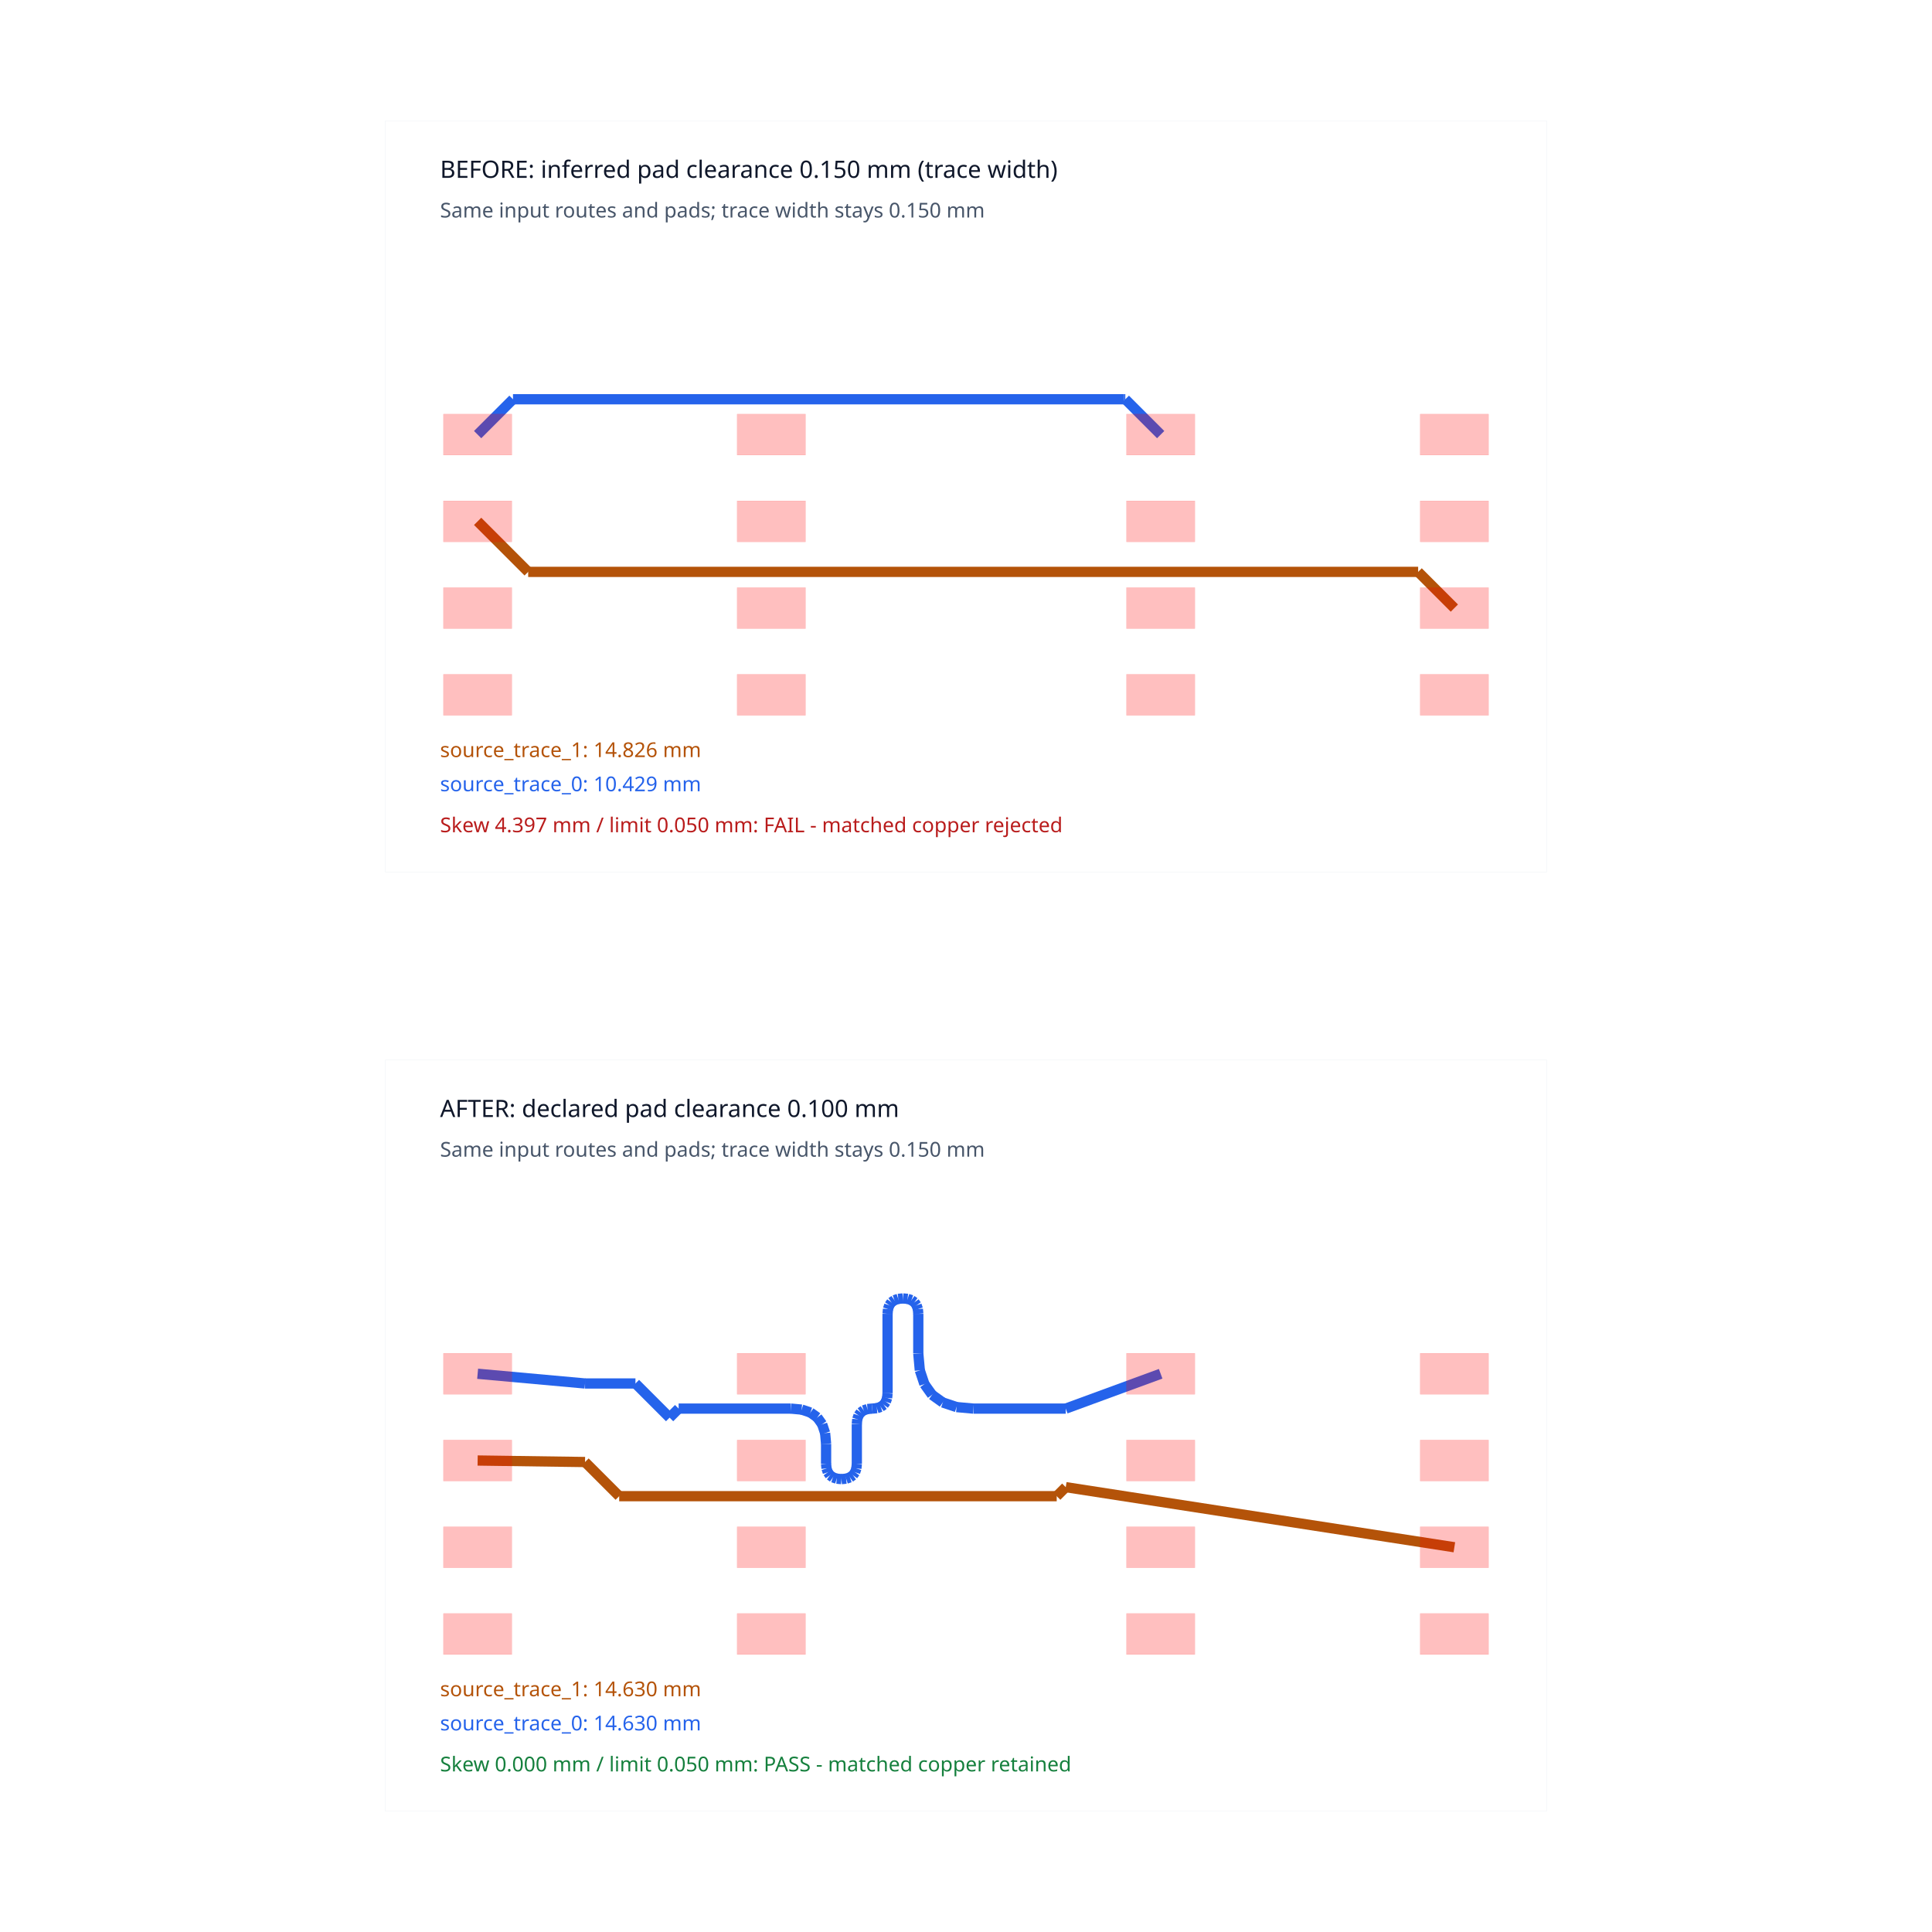
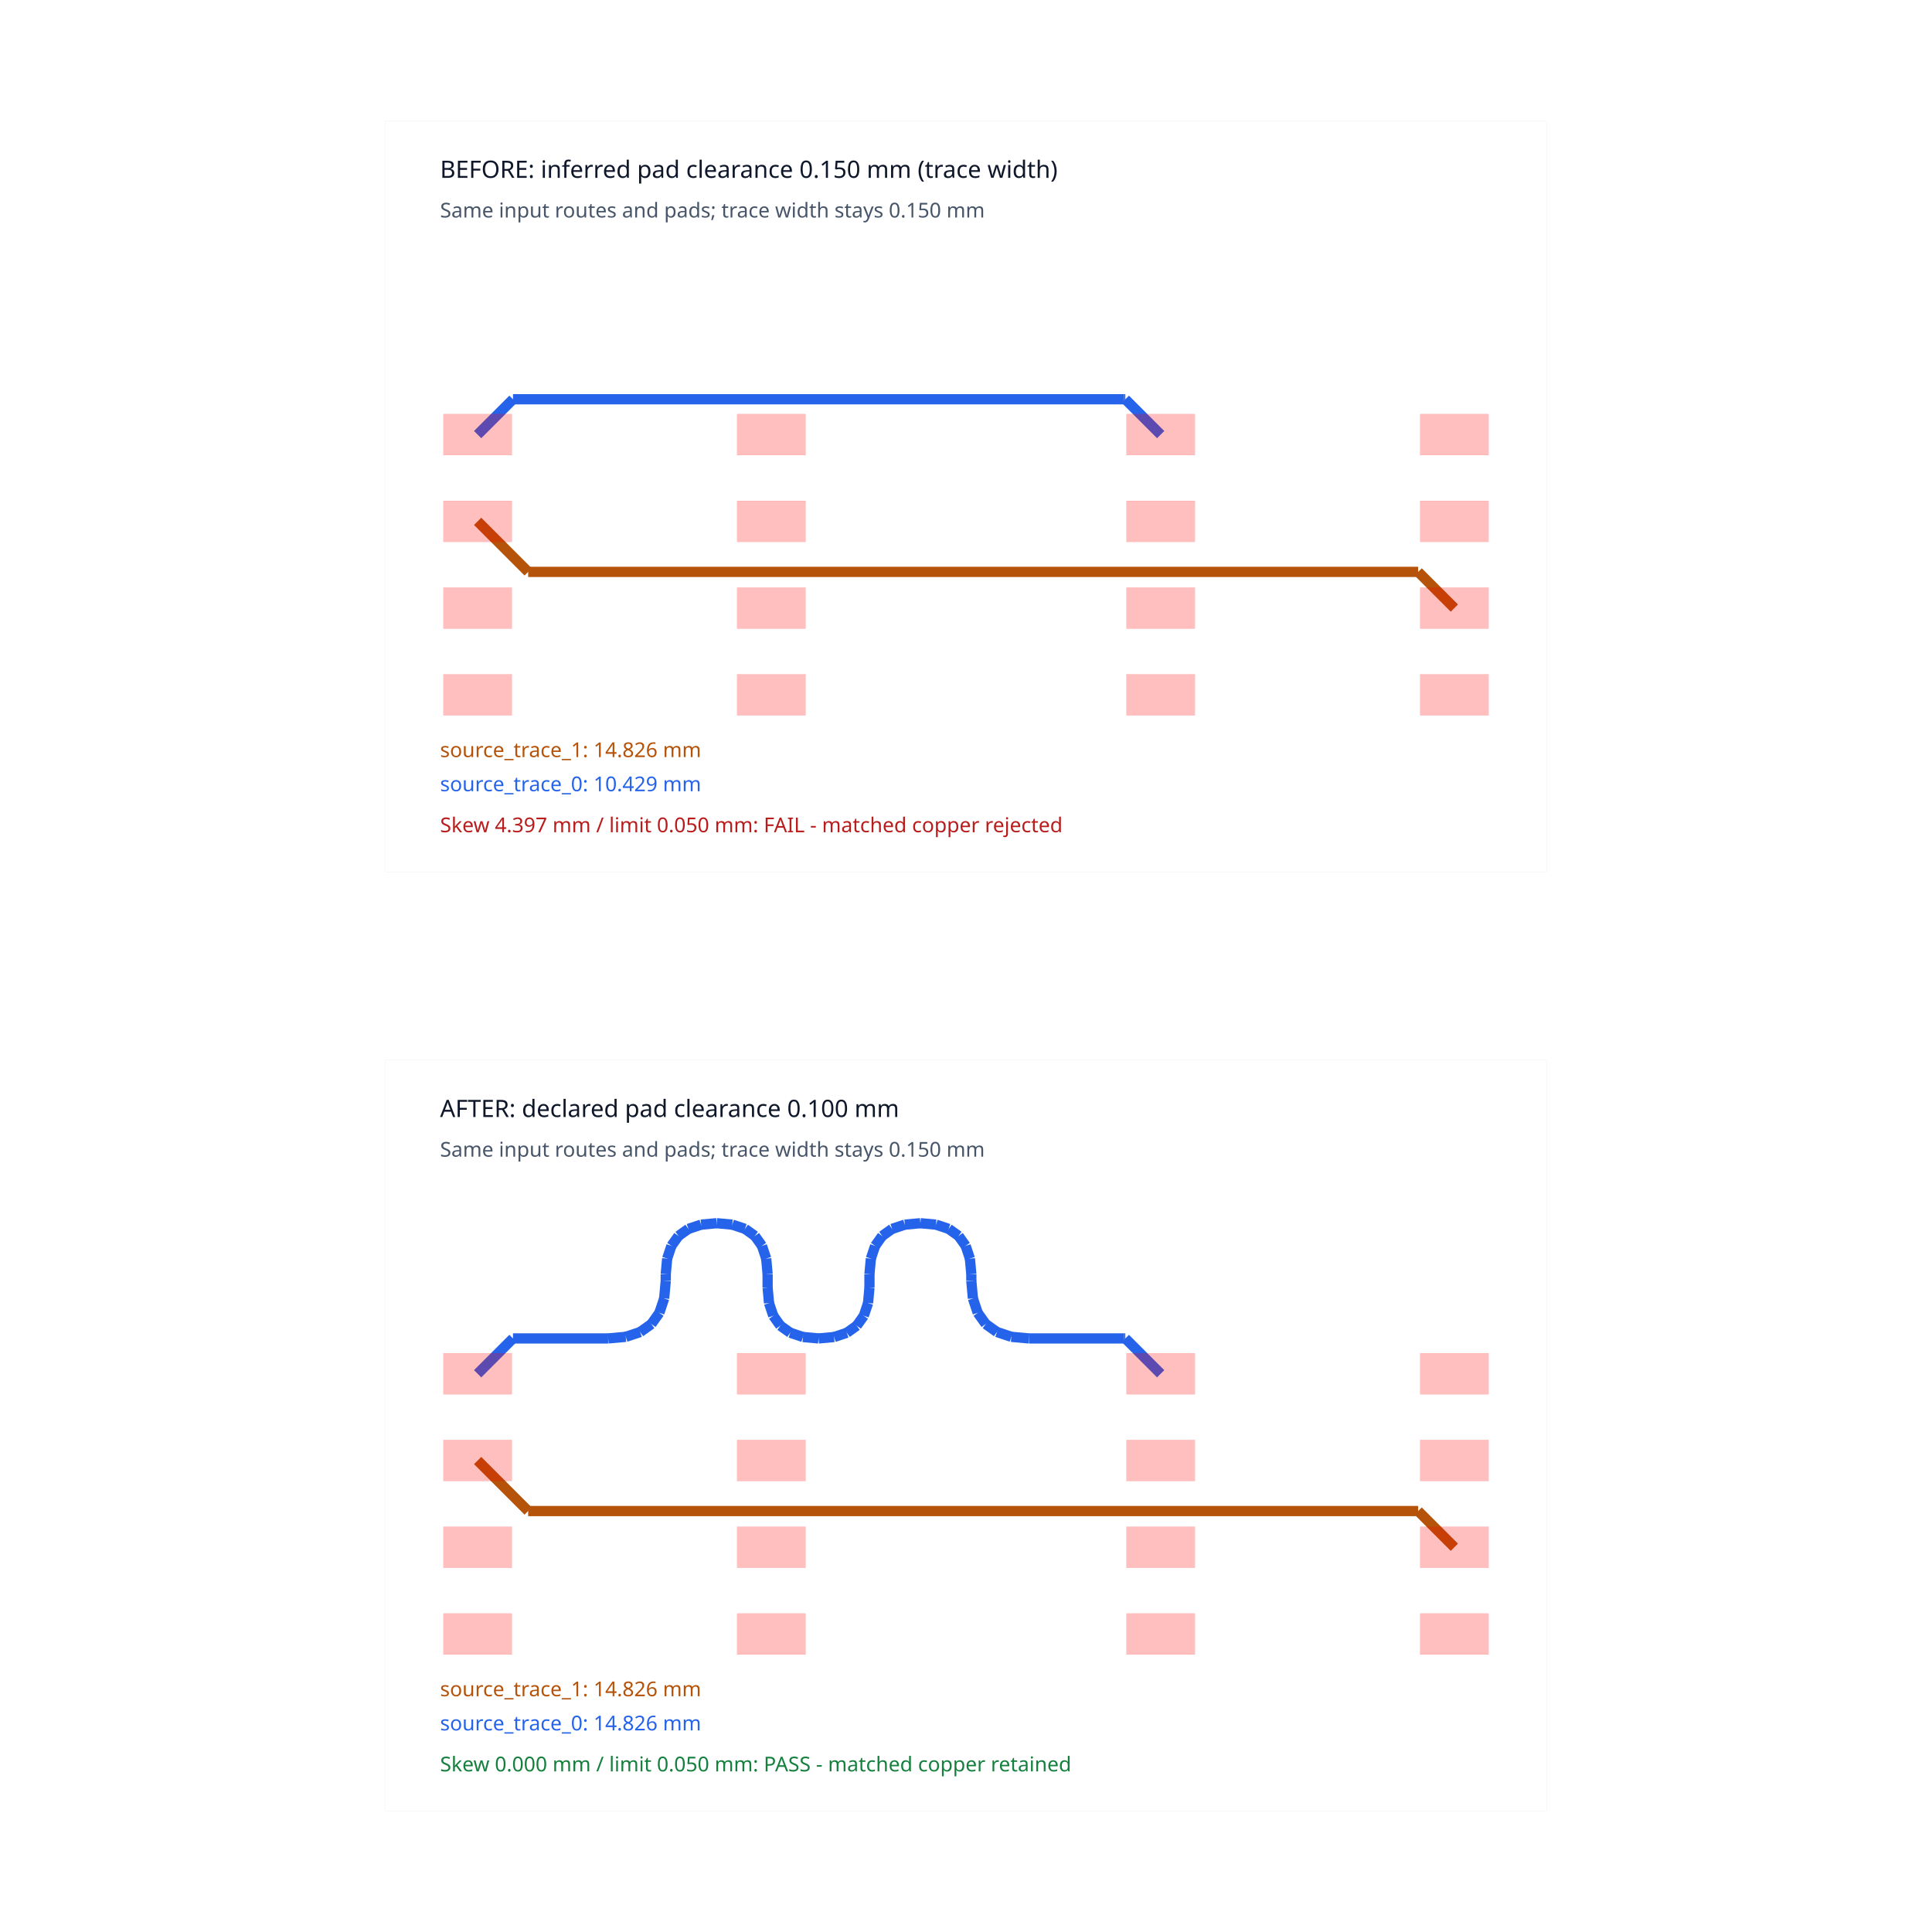
<svg xmlns="http://www.w3.org/2000/svg" width="640" height="640" viewBox="0 0 640 640">
  <rect width="100%" height="100%" fill="white" />
  <g>
    <polyline data-points="-7.15,0.635 -6.410152979700772,-0.10484702029922843" data-type="line" data-label="" points="158.222,172.703 174.962,189.443" fill="none" stroke="#b45309" stroke-width="3.394" />
  </g>
  <g>
    <polyline data-points="-6.410152979700772,-0.10484702029922843 6.619847020299229,-0.10484702029922849" data-type="line" data-label="" points="174.962,189.443 469.782,189.443" fill="none" stroke="#b45309" stroke-width="3.394" />
  </g>
  <g>
    <polyline data-points="6.619847020299229,-0.10484702029922849 6.619847020299229,-0.10484702029922849" data-type="line" data-label="" points="469.782,189.443 469.782,189.443" fill="none" stroke="#b45309" stroke-width="3.394" />
  </g>
  <g>
    <polyline data-points="6.619847020299229,-0.10484702029922849 7.15,-0.635" data-type="line" data-label="" points="469.782,189.443 481.778,201.438" fill="none" stroke="#b45309" stroke-width="3.394" />
  </g>
  <g>
    <polyline data-points="-7.15,1.905 -6.632591326652539,2.422408673347461" data-type="line" data-label="" points="158.222,143.968 169.929,132.261" fill="none" stroke="#2563eb" stroke-width="3.394" />
  </g>
  <g>
    <polyline data-points="-6.632591326652539,2.422408673347461 2.314619147089959,2.422408673347461" data-type="line" data-label="" points="169.929,132.261 372.371,132.261" fill="none" stroke="#2563eb" stroke-width="3.394" />
  </g>
  <g>
    <polyline data-points="2.314619147089959,2.422408673347461 2.3325913266525395,2.422408673347461" data-type="line" data-label="" points="372.371,132.261 372.778,132.261" fill="none" stroke="#2563eb" stroke-width="3.394" />
  </g>
  <g>
    <polyline data-points="2.3325913266525395,2.422408673347461 2.85,1.905" data-type="line" data-label="" points="372.778,132.261 384.485,143.968" fill="none" stroke="#2563eb" stroke-width="3.394" />
  </g>
  <g>
-     <polyline data-points="-7.15,-13.115 -5.577597555944816,-13.137179057775723" data-type="line" data-label="" points="158.222,483.814 193.8,484.316" fill="none" stroke="#b45309" stroke-width="3.394" />
-   </g>
-   <g>
-     <polyline data-points="-5.577597555944816,-13.137179057775723 -5.077597555944816,-13.637179057775723" data-type="line" data-label="" points="193.8,484.316 205.113,495.629" fill="none" stroke="#b45309" stroke-width="3.394" />
-   </g>
-   <g>
-     <polyline data-points="-5.077597555944816,-13.637179057775723 1.3282517561176763,-13.637179057775723" data-type="line" data-label="" points="205.113,495.629 350.053,495.629" fill="none" stroke="#b45309" stroke-width="3.394" />
-   </g>
-   <g>
-     <polyline data-points="1.3282517561176763,-13.637179057775723 1.4604211489092536,-13.505009664984145" data-type="line" data-label="" points="350.053,495.629 353.044,492.639" fill="none" stroke="#b45309" stroke-width="3.394" />
-   </g>
-   <g>
-     <polyline data-points="1.4604211489092536,-13.505009664984145 7.15,-14.385" data-type="line" data-label="" points="353.044,492.639 481.778,512.549" fill="none" stroke="#b45309" stroke-width="3.394" />
-   </g>
-   <g>
-     <polyline data-points="-7.15,-11.845 -5.577597555944816,-11.987179057775723" data-type="line" data-label="" points="158.222,455.079 193.8,458.296" fill="none" stroke="#2563eb" stroke-width="3.394" />
-   </g>
-   <g>
-     <polyline data-points="-5.577597555944816,-11.987179057775723 -4.839424757580287,-11.987179057775723" data-type="line" data-label="" points="193.8,458.296 210.502,458.296" fill="none" stroke="#2563eb" stroke-width="3.394" />
-   </g>
-   <g>
-     <polyline data-points="-4.839424757580287,-11.987179057775723 -4.339424757580287,-12.487179057775723" data-type="line" data-label="" points="210.502,458.296 221.815,469.609" fill="none" stroke="#2563eb" stroke-width="3.394" />
-   </g>
-   <g>
-     <polyline data-points="-4.339424757580287,-12.487179057775723 -4.207255364788709,-12.355009664984147" data-type="line" data-label="" points="221.815,469.609 224.806,466.618" fill="none" stroke="#2563eb" stroke-width="3.394" />
-   </g>
-   <g>
-     <polyline data-points="-4.207255364788709,-12.355009664984147 -2.5645018042223606,-12.355009664984147" data-type="line" data-label="" points="224.806,466.618 261.975,466.618" fill="none" stroke="#2563eb" stroke-width="3.394" />
-   </g>
-   <g>
-     <polyline data-points="-2.5645018042223606,-12.355009664984147 -2.4068092581360006,-12.369345350991997" data-type="line" data-label="" points="261.975,466.618 265.543,466.943" fill="none" stroke="#2563eb" stroke-width="3.394" />
-   </g>
-   <g>
-     <polyline data-points="-2.4068092581360006,-12.369345350991997 -2.2777880840653424,-12.41235240901555" data-type="line" data-label="" points="265.543,466.943 268.462,467.916" fill="none" stroke="#2563eb" stroke-width="3.394" />
-   </g>
-   <g>
-     <polyline data-points="-2.2777880840653424,-12.41235240901555 -2.177438282010386,-12.484030839054805" data-type="line" data-label="" points="268.462,467.916 270.733,469.538" fill="none" stroke="#2563eb" stroke-width="3.394" />
-   </g>
-   <g>
-     <polyline data-points="-2.177438282010386,-12.484030839054805 -2.105759851971132,-12.58438064110976" data-type="line" data-label="" points="270.733,469.538 272.355,471.808" fill="none" stroke="#2563eb" stroke-width="3.394" />
-   </g>
-   <g>
-     <polyline data-points="-2.105759851971132,-12.58438064110976 -2.062752793947579,-12.713401815180418" data-type="line" data-label="" points="272.355,471.808 273.328,474.727" fill="none" stroke="#2563eb" stroke-width="3.394" />
-   </g>
-   <g>
-     <polyline data-points="-2.062752793947579,-12.713401815180418 -2.048417107939728,-12.87109436126678" data-type="line" data-label="" points="273.328,474.727 273.652,478.295" fill="none" stroke="#2563eb" stroke-width="3.394" />
-   </g>
-   <g>
-     <polyline data-points="-2.048417107939728,-12.87109436126678 -2.048417107939728,-13.162179057549412" data-type="line" data-label="" points="273.652,478.295 273.652,484.882" fill="none" stroke="#2563eb" stroke-width="3.394" />
-   </g>
-   <g>
-     <polyline data-points="-2.048417107939728,-13.162179057549412 -2.0421671079397283,-13.230929057549412" data-type="line" data-label="" points="273.652,484.882 273.793,486.437" fill="none" stroke="#2563eb" stroke-width="3.394" />
-   </g>
-   <g>
-     <polyline data-points="-2.0421671079397283,-13.230929057549412 -2.023417107939728,-13.287179057549412" data-type="line" data-label="" points="273.793,486.437 274.218,487.71" fill="none" stroke="#2563eb" stroke-width="3.394" />
-   </g>
-   <g>
-     <polyline data-points="-2.023417107939728,-13.287179057549412 -1.992167107939728,-13.330929057549412" data-type="line" data-label="" points="274.218,487.71 274.925,488.7" fill="none" stroke="#2563eb" stroke-width="3.394" />
-   </g>
-   <g>
-     <polyline data-points="-1.992167107939728,-13.330929057549412 -1.948417107939728,-13.362179057549412" data-type="line" data-label="" points="274.925,488.7 275.915,489.407" fill="none" stroke="#2563eb" stroke-width="3.394" />
-   </g>
-   <g>
-     <polyline data-points="-1.948417107939728,-13.362179057549412 -1.892167107939728,-13.380929057549412" data-type="line" data-label="" points="275.915,489.407 277.187,489.831" fill="none" stroke="#2563eb" stroke-width="3.394" />
-   </g>
-   <g>
-     <polyline data-points="-1.892167107939728,-13.380929057549412 -1.8234171079397279,-13.387179057549412" data-type="line" data-label="" points="277.187,489.831 278.743,489.973" fill="none" stroke="#2563eb" stroke-width="3.394" />
-   </g>
-   <g>
-     <polyline data-points="-1.8234171079397279,-13.387179057549412 -1.754667107939728,-13.380929057549412" data-type="line" data-label="" points="278.743,489.973 280.298,489.831" fill="none" stroke="#2563eb" stroke-width="3.394" />
-   </g>
-   <g>
-     <polyline data-points="-1.754667107939728,-13.380929057549412 -1.6984171079397279,-13.362179057549412" data-type="line" data-label="" points="280.298,489.831 281.571,489.407" fill="none" stroke="#2563eb" stroke-width="3.394" />
-   </g>
-   <g>
-     <polyline data-points="-1.6984171079397279,-13.362179057549412 -1.6546671079397277,-13.330929057549412" data-type="line" data-label="" points="281.571,489.407 282.561,488.7" fill="none" stroke="#2563eb" stroke-width="3.394" />
-   </g>
-   <g>
-     <polyline data-points="-1.6546671079397277,-13.330929057549412 -1.6234171079397277,-13.287179057549412" data-type="line" data-label="" points="282.561,488.7 283.268,487.71" fill="none" stroke="#2563eb" stroke-width="3.394" />
-   </g>
-   <g>
-     <polyline data-points="-1.6234171079397277,-13.287179057549412 -1.6046671079397279,-13.230929057549412" data-type="line" data-label="" points="283.268,487.71 283.692,486.437" fill="none" stroke="#2563eb" stroke-width="3.394" />
-   </g>
-   <g>
-     <polyline data-points="-1.6046671079397279,-13.230929057549412 -1.5984171079397278,-13.162179057549412" data-type="line" data-label="" points="283.692,486.437 283.834,484.882" fill="none" stroke="#2563eb" stroke-width="3.394" />
-   </g>
-   <g>
-     <polyline data-points="-1.5984171079397278,-13.162179057549412 -1.5984171079397278,-12.580009664984146" data-type="line" data-label="" points="283.834,484.882 283.834,471.709" fill="none" stroke="#2563eb" stroke-width="3.394" />
-   </g>
-   <g>
-     <polyline data-points="-1.5984171079397278,-12.580009664984146 -1.592167107939728,-12.511259664984147" data-type="line" data-label="" points="283.834,471.709 283.975,470.154" fill="none" stroke="#2563eb" stroke-width="3.394" />
-   </g>
-   <g>
-     <polyline data-points="-1.592167107939728,-12.511259664984147 -1.573417107939728,-12.455009664984146" data-type="line" data-label="" points="283.975,470.154 284.399,468.881" fill="none" stroke="#2563eb" stroke-width="3.394" />
-   </g>
-   <g>
-     <polyline data-points="-1.573417107939728,-12.455009664984146 -1.5421671079397279,-12.411259664984147" data-type="line" data-label="" points="284.399,468.881 285.107,467.891" fill="none" stroke="#2563eb" stroke-width="3.394" />
-   </g>
-   <g>
-     <polyline data-points="-1.5421671079397279,-12.411259664984147 -1.4984171079397277,-12.380009664984147" data-type="line" data-label="" points="285.107,467.891 286.096,467.184" fill="none" stroke="#2563eb" stroke-width="3.394" />
-   </g>
-   <g>
-     <polyline data-points="-1.4984171079397277,-12.380009664984147 -1.4421671079397278,-12.361259664984146" data-type="line" data-label="" points="286.096,467.184 287.369,466.76" fill="none" stroke="#2563eb" stroke-width="3.394" />
-   </g>
-   <g>
-     <polyline data-points="-1.4421671079397278,-12.361259664984146 -1.373417107939728,-12.355009664984147" data-type="line" data-label="" points="287.369,466.76 288.925,466.618" fill="none" stroke="#2563eb" stroke-width="3.394" />
-   </g>
-   <g>
-     <polyline data-points="-1.373417107939728,-12.355009664984147 -1.304667107939728,-12.348759664984145" data-type="line" data-label="" points="288.925,466.618 290.48,466.477" fill="none" stroke="#2563eb" stroke-width="3.394" />
-   </g>
-   <g>
-     <polyline data-points="-1.304667107939728,-12.348759664984145 -1.2484171079397282,-12.330009664984146" data-type="line" data-label="" points="290.48,466.477 291.753,466.053" fill="none" stroke="#2563eb" stroke-width="3.394" />
-   </g>
-   <g>
-     <polyline data-points="-1.2484171079397282,-12.330009664984146 -1.204667107939728,-12.298759664984146" data-type="line" data-label="" points="291.753,466.053 292.743,465.346" fill="none" stroke="#2563eb" stroke-width="3.394" />
-   </g>
-   <g>
-     <polyline data-points="-1.204667107939728,-12.298759664984146 -1.173417107939728,-12.255009664984147" data-type="line" data-label="" points="292.743,465.346 293.45,464.356" fill="none" stroke="#2563eb" stroke-width="3.394" />
-   </g>
-   <g>
-     <polyline data-points="-1.173417107939728,-12.255009664984147 -1.1546671079397282,-12.198759664984147" data-type="line" data-label="" points="293.45,464.356 293.874,463.083" fill="none" stroke="#2563eb" stroke-width="3.394" />
-   </g>
-   <g>
-     <polyline data-points="-1.1546671079397282,-12.198759664984147 -1.148417107939728,-12.130009664984147" data-type="line" data-label="" points="293.874,463.083 294.016,461.527" fill="none" stroke="#2563eb" stroke-width="3.394" />
-   </g>
-   <g>
-     <polyline data-points="-1.148417107939728,-12.130009664984147 -1.148417107939728,-10.967130352969008" data-type="line" data-label="" points="294.016,461.527 294.016,435.216" fill="none" stroke="#2563eb" stroke-width="3.394" />
-   </g>
-   <g>
-     <polyline data-points="-1.148417107939728,-10.967130352969008 -1.1421671079397282,-10.898380352969006" data-type="line" data-label="" points="294.016,435.216 294.157,433.66" fill="none" stroke="#2563eb" stroke-width="3.394" />
-   </g>
-   <g>
-     <polyline data-points="-1.1421671079397282,-10.898380352969006 -1.1234171079397282,-10.842130352969008" data-type="line" data-label="" points="294.157,433.66 294.581,432.388" fill="none" stroke="#2563eb" stroke-width="3.394" />
-   </g>
-   <g>
-     <polyline data-points="-1.1234171079397282,-10.842130352969008 -1.0921671079397282,-10.798380352969009" data-type="line" data-label="" points="294.581,432.388 295.288,431.398" fill="none" stroke="#2563eb" stroke-width="3.394" />
-   </g>
-   <g>
-     <polyline data-points="-1.0921671079397282,-10.798380352969009 -1.048417107939728,-10.767130352969009" data-type="line" data-label="" points="295.288,431.398 296.278,430.691" fill="none" stroke="#2563eb" stroke-width="3.394" />
-   </g>
-   <g>
-     <polyline data-points="-1.048417107939728,-10.767130352969009 -0.9921671079397283,-10.748380352969008" data-type="line" data-label="" points="296.278,430.691 297.551,430.266" fill="none" stroke="#2563eb" stroke-width="3.394" />
-   </g>
-   <g>
-     <polyline data-points="-0.9921671079397283,-10.748380352969008 -0.9234171079397282,-10.742130352969008" data-type="line" data-label="" points="297.551,430.266 299.107,430.125" fill="none" stroke="#2563eb" stroke-width="3.394" />
-   </g>
-   <g>
-     <polyline data-points="-0.9234171079397282,-10.742130352969008 -0.8546671079397283,-10.748380352969008" data-type="line" data-label="" points="299.107,430.125 300.662,430.266" fill="none" stroke="#2563eb" stroke-width="3.394" />
-   </g>
-   <g>
-     <polyline data-points="-0.8546671079397283,-10.748380352969008 -0.7984171079397283,-10.767130352969007" data-type="line" data-label="" points="300.662,430.266 301.935,430.691" fill="none" stroke="#2563eb" stroke-width="3.394" />
-   </g>
-   <g>
-     <polyline data-points="-0.7984171079397283,-10.767130352969007 -0.7546671079397282,-10.798380352969009" data-type="line" data-label="" points="301.935,430.691 302.925,431.398" fill="none" stroke="#2563eb" stroke-width="3.394" />
-   </g>
-   <g>
-     <polyline data-points="-0.7546671079397282,-10.798380352969009 -0.7234171079397282,-10.842130352969008" data-type="line" data-label="" points="302.925,431.398 303.632,432.388" fill="none" stroke="#2563eb" stroke-width="3.394" />
-   </g>
-   <g>
-     <polyline data-points="-0.7234171079397282,-10.842130352969008 -0.7046671079397284,-10.898380352969008" data-type="line" data-label="" points="303.632,432.388 304.056,433.66" fill="none" stroke="#2563eb" stroke-width="3.394" />
-   </g>
-   <g>
-     <polyline data-points="-0.7046671079397284,-10.898380352969008 -0.6984171079397283,-10.967130352969008" data-type="line" data-label="" points="304.056,433.66 304.197,435.216" fill="none" stroke="#2563eb" stroke-width="3.394" />
-   </g>
-   <g>
-     <polyline data-points="-0.6984171079397283,-10.967130352969008 -0.6984171079397283,-11.548570008976577" data-type="line" data-label="" points="304.197,435.216 304.197,448.372" fill="none" stroke="#2563eb" stroke-width="3.394" />
-   </g>
-   <g>
-     <polyline data-points="-0.6984171079397283,-11.548570008976577 -0.6760160063839626,-11.794982126090002" data-type="line" data-label="" points="304.197,448.372 304.704,453.947" fill="none" stroke="#2563eb" stroke-width="3.394" />
-   </g>
-   <g>
-     <polyline data-points="-0.6760160063839626,-11.794982126090002 -0.6088127017166651,-11.996592040091894" data-type="line" data-label="" points="304.704,453.947 306.225,458.509" fill="none" stroke="#2563eb" stroke-width="3.394" />
-   </g>
-   <g>
-     <polyline data-points="-0.6088127017166651,-11.996592040091894 -0.496807193937836,-12.153399750982254" data-type="line" data-label="" points="306.225,458.509 308.759,462.057" fill="none" stroke="#2563eb" stroke-width="3.394" />
-   </g>
-   <g>
-     <polyline data-points="-0.496807193937836,-12.153399750982254 -0.33999948304747535,-12.265405258761083" data-type="line" data-label="" points="308.759,462.057 312.307,464.591" fill="none" stroke="#2563eb" stroke-width="3.394" />
-   </g>
-   <g>
-     <polyline data-points="-0.33999948304747535,-12.265405258761083 -0.13838956904558292,-12.33260856342838" data-type="line" data-label="" points="312.307,464.591 316.869,466.112" fill="none" stroke="#2563eb" stroke-width="3.394" />
-   </g>
-   <g>
-     <polyline data-points="-0.13838956904558292,-12.33260856342838 0.10802254806784095,-12.355009664984147" data-type="line" data-label="" points="316.869,466.112 322.444,466.618" fill="none" stroke="#2563eb" stroke-width="3.394" />
-   </g>
-   <g>
-     <polyline data-points="0.10802254806784095,-12.355009664984147 1.4604211489092536,-12.355009664984147" data-type="line" data-label="" points="322.444,466.618 353.044,466.618" fill="none" stroke="#2563eb" stroke-width="3.394" />
-   </g>
-   <g>
-     <polyline data-points="1.4604211489092536,-12.355009664984147 2.85,-11.845" data-type="line" data-label="" points="353.044,466.618 384.485,455.079" fill="none" stroke="#2563eb" stroke-width="3.394" />
+     <polyline data-points="-7.15,-13.115 -6.410152979700772,-13.854847020299228" data-type="line" data-label="" points="158.222,483.814 174.962,500.554" fill="none" stroke="#b45309" stroke-width="3.394" />
+   </g>
+   <g>
+     <polyline data-points="-6.410152979700772,-13.854847020299228 6.619847020299229,-13.854847020299228" data-type="line" data-label="" points="174.962,500.554 469.782,500.554" fill="none" stroke="#b45309" stroke-width="3.394" />
+   </g>
+   <g>
+     <polyline data-points="6.619847020299229,-13.854847020299228 6.619847020299229,-13.854847020299228" data-type="line" data-label="" points="469.782,500.554 469.782,500.554" fill="none" stroke="#b45309" stroke-width="3.394" />
+   </g>
+   <g>
+     <polyline data-points="6.619847020299229,-13.854847020299228 7.15,-14.385" data-type="line" data-label="" points="469.782,500.554 481.778,512.549" fill="none" stroke="#b45309" stroke-width="3.394" />
+   </g>
+   <g>
+     <polyline data-points="-7.15,-11.845 -6.632591326652539,-11.32759132665254" data-type="line" data-label="" points="158.222,455.079 169.929,443.372" fill="none" stroke="#2563eb" stroke-width="3.394" />
+   </g>
+   <g>
+     <polyline data-points="-6.632591326652539,-11.32759132665254 -5.239173575692749,-11.32759132665254" data-type="line" data-label="" points="169.929,443.372 201.457,443.372" fill="none" stroke="#2563eb" stroke-width="3.394" />
+   </g>
+   <g>
+     <polyline data-points="-5.239173575692749,-11.32759132665254 -4.981472643964022,-11.304163969222655" data-type="line" data-label="" points="201.457,443.372 207.288,442.842" fill="none" stroke="#2563eb" stroke-width="3.394" />
+   </g>
+   <g>
+     <polyline data-points="-4.981472643964022,-11.304163969222655 -4.770626427095063,-11.233881896933003" data-type="line" data-label="" points="207.288,442.842 212.059,441.251" fill="none" stroke="#2563eb" stroke-width="3.394" />
+   </g>
+   <g>
+     <polyline data-points="-4.770626427095063,-11.233881896933003 -4.606634925085873,-11.116745109783581" data-type="line" data-label="" points="212.059,441.251 215.769,438.601" fill="none" stroke="#2563eb" stroke-width="3.394" />
+   </g>
+   <g>
+     <polyline data-points="-4.606634925085873,-11.116745109783581 -4.489498137936452,-10.95275360777439" data-type="line" data-label="" points="215.769,438.601 218.419,434.891" fill="none" stroke="#2563eb" stroke-width="3.394" />
+   </g>
+   <g>
+     <polyline data-points="-4.489498137936452,-10.95275360777439 -4.419216065646799,-10.741907390905432" data-type="line" data-label="" points="218.419,434.891 220.01,430.12" fill="none" stroke="#2563eb" stroke-width="3.394" />
+   </g>
+   <g>
+     <polyline data-points="-4.419216065646799,-10.741907390905432 -4.395788708216915,-10.484206459176706" data-type="line" data-label="" points="220.01,430.12 220.54,424.289" fill="none" stroke="#2563eb" stroke-width="3.394" />
+   </g>
+   <g>
+     <polyline data-points="-4.395788708216915,-10.484206459176706 -4.395788708216915,-10.386422464512748" data-type="line" data-label="" points="220.54,424.289 220.54,422.077" fill="none" stroke="#2563eb" stroke-width="3.394" />
+   </g>
+   <g>
+     <polyline data-points="-4.395788708216915,-10.386422464512748 -4.375077572861031,-10.158599975598008" data-type="line" data-label="" points="220.54,422.077 221.008,416.922" fill="none" stroke="#2563eb" stroke-width="3.394" />
+   </g>
+   <g>
+     <polyline data-points="-4.375077572861031,-10.158599975598008 -4.312944166793374,-9.972199757395039" data-type="line" data-label="" points="221.008,416.922 222.414,412.704" fill="none" stroke="#2563eb" stroke-width="3.394" />
+   </g>
+   <g>
+     <polyline data-points="-4.312944166793374,-9.972199757395039 -4.209388490013946,-9.827221809903842" data-type="line" data-label="" points="222.414,412.704 224.757,409.424" fill="none" stroke="#2563eb" stroke-width="3.394" />
+   </g>
+   <g>
+     <polyline data-points="-4.209388490013946,-9.827221809903842 -4.064410542522749,-9.723666133124414" data-type="line" data-label="" points="224.757,409.424 228.038,407.081" fill="none" stroke="#2563eb" stroke-width="3.394" />
+   </g>
+   <g>
+     <polyline data-points="-4.064410542522749,-9.723666133124414 -3.8780103243197797,-9.661532727056757" data-type="line" data-label="" points="228.038,407.081 232.255,405.675" fill="none" stroke="#2563eb" stroke-width="3.394" />
+   </g>
+   <g>
+     <polyline data-points="-3.8780103243197797,-9.661532727056757 -3.65018783540504,-9.640821591700872" data-type="line" data-label="" points="232.255,405.675 237.41,405.206" fill="none" stroke="#2563eb" stroke-width="3.394" />
+   </g>
+   <g>
+     <polyline data-points="-3.65018783540504,-9.640821591700872 -3.422365346490301,-9.661532727056757" data-type="line" data-label="" points="237.41,405.206 242.565,405.675" fill="none" stroke="#2563eb" stroke-width="3.394" />
+   </g>
+   <g>
+     <polyline data-points="-3.422365346490301,-9.661532727056757 -3.2359651282873325,-9.723666133124414" data-type="line" data-label="" points="242.565,405.675 246.782,407.081" fill="none" stroke="#2563eb" stroke-width="3.394" />
+   </g>
+   <g>
+     <polyline data-points="-3.2359651282873325,-9.723666133124414 -3.0909871807961338,-9.82722180990384" data-type="line" data-label="" points="246.782,407.081 250.063,409.424" fill="none" stroke="#2563eb" stroke-width="3.394" />
+   </g>
+   <g>
+     <polyline data-points="-3.0909871807961338,-9.82722180990384 -2.9874315040167074,-9.972199757395039" data-type="line" data-label="" points="250.063,409.424 252.406,412.704" fill="none" stroke="#2563eb" stroke-width="3.394" />
+   </g>
+   <g>
+     <polyline data-points="-2.9874315040167074,-9.972199757395039 -2.925298097949051,-10.158599975598008" data-type="line" data-label="" points="252.406,412.704 253.811,416.922" fill="none" stroke="#2563eb" stroke-width="3.394" />
+   </g>
+   <g>
+     <polyline data-points="-2.925298097949051,-10.158599975598008 -2.9045869625931653,-10.386422464512748" data-type="line" data-label="" points="253.811,416.922 254.28,422.077" fill="none" stroke="#2563eb" stroke-width="3.394" />
+   </g>
+   <g>
+     <polyline data-points="-2.9045869625931653,-10.386422464512748 -2.9045869625931653,-10.581990453840664" data-type="line" data-label="" points="254.28,422.077 254.28,426.502" fill="none" stroke="#2563eb" stroke-width="3.394" />
+   </g>
+   <g>
+     <polyline data-points="-2.9045869625931653,-10.581990453840664 -2.88387582723728,-10.809812942755403" data-type="line" data-label="" points="254.28,426.502 254.749,431.656" fill="none" stroke="#2563eb" stroke-width="3.394" />
+   </g>
+   <g>
+     <polyline data-points="-2.88387582723728,-10.809812942755403 -2.821742421169624,-10.996213160958373" data-type="line" data-label="" points="254.749,431.656 256.155,435.874" fill="none" stroke="#2563eb" stroke-width="3.394" />
+   </g>
+   <g>
+     <polyline data-points="-2.821742421169624,-10.996213160958373 -2.718186744390197,-11.14119110844957" data-type="line" data-label="" points="256.155,435.874 258.498,439.154" fill="none" stroke="#2563eb" stroke-width="3.394" />
+   </g>
+   <g>
+     <polyline data-points="-2.718186744390197,-11.14119110844957 -2.573208796898999,-11.244746785228998" data-type="line" data-label="" points="258.498,439.154 261.778,441.497" fill="none" stroke="#2563eb" stroke-width="3.394" />
+   </g>
+   <g>
+     <polyline data-points="-2.573208796898999,-11.244746785228998 -2.38680857869603,-11.306880191296653" data-type="line" data-label="" points="261.778,441.497 265.995,442.903" fill="none" stroke="#2563eb" stroke-width="3.394" />
+   </g>
+   <g>
+     <polyline data-points="-2.38680857869603,-11.306880191296653 -2.1589860897812905,-11.32759132665254" data-type="line" data-label="" points="265.995,442.903 271.15,443.372" fill="none" stroke="#2563eb" stroke-width="3.394" />
+   </g>
+   <g>
+     <polyline data-points="-2.1589860897812905,-11.32759132665254 -1.9311636008665514,-11.306880191296653" data-type="line" data-label="" points="271.15,443.372 276.305,442.903" fill="none" stroke="#2563eb" stroke-width="3.394" />
+   </g>
+   <g>
+     <polyline data-points="-1.9311636008665514,-11.306880191296653 -1.7447633826635824,-11.244746785228998" data-type="line" data-label="" points="276.305,442.903 280.523,441.497" fill="none" stroke="#2563eb" stroke-width="3.394" />
+   </g>
+   <g>
+     <polyline data-points="-1.7447633826635824,-11.244746785228998 -1.5997854351723844,-11.14119110844957" data-type="line" data-label="" points="280.523,441.497 283.803,439.154" fill="none" stroke="#2563eb" stroke-width="3.394" />
+   </g>
+   <g>
+     <polyline data-points="-1.5997854351723844,-11.14119110844957 -1.4962297583929574,-10.996213160958373" data-type="line" data-label="" points="283.803,439.154 286.146,435.874" fill="none" stroke="#2563eb" stroke-width="3.394" />
+   </g>
+   <g>
+     <polyline data-points="-1.4962297583929574,-10.996213160958373 -1.4340963523253012,-10.809812942755403" data-type="line" data-label="" points="286.146,435.874 287.552,431.656" fill="none" stroke="#2563eb" stroke-width="3.394" />
+   </g>
+   <g>
+     <polyline data-points="-1.4340963523253012,-10.809812942755403 -1.4133852169694157,-10.581990453840664" data-type="line" data-label="" points="287.552,431.656 288.02,426.502" fill="none" stroke="#2563eb" stroke-width="3.394" />
+   </g>
+   <g>
+     <polyline data-points="-1.4133852169694157,-10.581990453840664 -1.4133852169694157,-10.386422464512748" data-type="line" data-label="" points="288.02,426.502 288.02,422.077" fill="none" stroke="#2563eb" stroke-width="3.394" />
+   </g>
+   <g>
+     <polyline data-points="-1.4133852169694157,-10.386422464512748 -1.3926740816135303,-10.158599975598008" data-type="line" data-label="" points="288.02,422.077 288.489,416.922" fill="none" stroke="#2563eb" stroke-width="3.394" />
+   </g>
+   <g>
+     <polyline data-points="-1.3926740816135303,-10.158599975598008 -1.330540675545874,-9.972199757395039" data-type="line" data-label="" points="288.489,416.922 289.895,412.704" fill="none" stroke="#2563eb" stroke-width="3.394" />
+   </g>
+   <g>
+     <polyline data-points="-1.330540675545874,-9.972199757395039 -1.226984998766447,-9.827221809903842" data-type="line" data-label="" points="289.895,412.704 292.238,409.424" fill="none" stroke="#2563eb" stroke-width="3.394" />
+   </g>
+   <g>
+     <polyline data-points="-1.226984998766447,-9.827221809903842 -1.082007051275249,-9.723666133124414" data-type="line" data-label="" points="292.238,409.424 295.518,407.081" fill="none" stroke="#2563eb" stroke-width="3.394" />
+   </g>
+   <g>
+     <polyline data-points="-1.082007051275249,-9.723666133124414 -0.8956068330722804,-9.661532727056757" data-type="line" data-label="" points="295.518,407.081 299.736,405.675" fill="none" stroke="#2563eb" stroke-width="3.394" />
+   </g>
+   <g>
+     <polyline data-points="-0.8956068330722804,-9.661532727056757 -0.6677843441575408,-9.640821591700872" data-type="line" data-label="" points="299.736,405.675 304.891,405.206" fill="none" stroke="#2563eb" stroke-width="3.394" />
+   </g>
+   <g>
+     <polyline data-points="-0.6677843441575408,-9.640821591700872 -0.4399618552428014,-9.661532727056757" data-type="line" data-label="" points="304.891,405.206 310.045,405.675" fill="none" stroke="#2563eb" stroke-width="3.394" />
+   </g>
+   <g>
+     <polyline data-points="-0.4399618552428014,-9.661532727056757 -0.2535616370398327,-9.723666133124414" data-type="line" data-label="" points="310.045,405.675 314.263,407.081" fill="none" stroke="#2563eb" stroke-width="3.394" />
+   </g>
+   <g>
+     <polyline data-points="-0.2535616370398327,-9.723666133124414 -0.10858368954863473,-9.82722180990384" data-type="line" data-label="" points="314.263,407.081 317.543,409.424" fill="none" stroke="#2563eb" stroke-width="3.394" />
+   </g>
+   <g>
+     <polyline data-points="-0.10858368954863473,-9.82722180990384 -0.005028012769207689,-9.972199757395039" data-type="line" data-label="" points="317.543,409.424 319.886,412.704" fill="none" stroke="#2563eb" stroke-width="3.394" />
+   </g>
+   <g>
+     <polyline data-points="-0.005028012769207689,-9.972199757395039 0.057105393298448576,-10.158599975598008" data-type="line" data-label="" points="319.886,412.704 321.292,416.922" fill="none" stroke="#2563eb" stroke-width="3.394" />
+   </g>
+   <g>
+     <polyline data-points="0.057105393298448576,-10.158599975598008 0.07781652865433397,-10.386422464512748" data-type="line" data-label="" points="321.292,416.922 321.761,422.077" fill="none" stroke="#2563eb" stroke-width="3.394" />
+   </g>
+   <g>
+     <polyline data-points="0.07781652865433397,-10.386422464512748 0.07781652865433397,-10.484206459176706" data-type="line" data-label="" points="321.761,422.077 321.761,424.289" fill="none" stroke="#2563eb" stroke-width="3.394" />
+   </g>
+   <g>
+     <polyline data-points="0.07781652865433397,-10.484206459176706 0.10124388608421825,-10.741907390905432" data-type="line" data-label="" points="321.761,424.289 322.291,430.12" fill="none" stroke="#2563eb" stroke-width="3.394" />
+   </g>
+   <g>
+     <polyline data-points="0.10124388608421825,-10.741907390905432 0.17152595837387102,-10.95275360777439" data-type="line" data-label="" points="322.291,430.12 323.881,434.891" fill="none" stroke="#2563eb" stroke-width="3.394" />
+   </g>
+   <g>
+     <polyline data-points="0.17152595837387102,-10.95275360777439 0.28866274552329235,-11.116745109783581" data-type="line" data-label="" points="323.881,434.891 326.531,438.601" fill="none" stroke="#2563eb" stroke-width="3.394" />
+   </g>
+   <g>
+     <polyline data-points="0.28866274552329235,-11.116745109783581 0.4526542475324822,-11.233881896933003" data-type="line" data-label="" points="326.531,438.601 330.242,441.251" fill="none" stroke="#2563eb" stroke-width="3.394" />
+   </g>
+   <g>
+     <polyline data-points="0.4526542475324822,-11.233881896933003 0.6635004644014406,-11.304163969222655" data-type="line" data-label="" points="330.242,441.251 335.013,442.842" fill="none" stroke="#2563eb" stroke-width="3.394" />
+   </g>
+   <g>
+     <polyline data-points="0.6635004644014406,-11.304163969222655 0.9212013961301675,-11.32759132665254" data-type="line" data-label="" points="335.013,442.842 340.843,443.372" fill="none" stroke="#2563eb" stroke-width="3.394" />
+   </g>
+   <g>
+     <polyline data-points="0.9212013961301675,-11.32759132665254 2.314619147089959,-11.32759132665254" data-type="line" data-label="" points="340.843,443.372 372.371,443.372" fill="none" stroke="#2563eb" stroke-width="3.394" />
+   </g>
+   <g>
+     <polyline data-points="2.314619147089959,-11.32759132665254 2.3325913266525395,-11.32759132665254" data-type="line" data-label="" points="372.371,443.372 372.778,443.372" fill="none" stroke="#2563eb" stroke-width="3.394" />
+   </g>
+   <g>
+     <polyline data-points="2.3325913266525395,-11.32759132665254 2.85,-11.845" data-type="line" data-label="" points="372.778,443.372 384.485,455.079" fill="none" stroke="#2563eb" stroke-width="3.394" />
  </g>
  <g>
    <rect data-type="rect" data-label="" data-x="-7.15" data-y="1.905" x="146.909" y="137.18" width="22.626" height="13.576" fill="rgba(255,0,0,0.25)" stroke="rgba(255,0,0,0.5)" stroke-width="0.044" />
  </g>
  <g>
    <rect data-type="rect" data-label="" data-x="-7.15" data-y="0.635" x="146.909" y="165.915" width="22.626" height="13.576" fill="rgba(255,0,0,0.25)" stroke="rgba(255,0,0,0.5)" stroke-width="0.044" />
  </g>
  <g>
    <rect data-type="rect" data-label="" data-x="-7.15" data-y="-0.635" x="146.909" y="194.651" width="22.626" height="13.576" fill="rgba(255,0,0,0.25)" stroke="rgba(255,0,0,0.5)" stroke-width="0.044" />
  </g>
  <g>
    <rect data-type="rect" data-label="" data-x="-7.15" data-y="-1.905" x="146.909" y="223.386" width="22.626" height="13.576" fill="rgba(255,0,0,0.25)" stroke="rgba(255,0,0,0.5)" stroke-width="0.044" />
  </g>
  <g>
    <rect data-type="rect" data-label="" data-x="-2.85" data-y="-1.905" x="244.202" y="223.386" width="22.626" height="13.576" fill="rgba(255,0,0,0.25)" stroke="rgba(255,0,0,0.5)" stroke-width="0.044" />
  </g>
  <g>
    <rect data-type="rect" data-label="" data-x="-2.85" data-y="-0.635" x="244.202" y="194.651" width="22.626" height="13.576" fill="rgba(255,0,0,0.25)" stroke="rgba(255,0,0,0.5)" stroke-width="0.044" />
  </g>
  <g>
    <rect data-type="rect" data-label="" data-x="-2.85" data-y="0.635" x="244.202" y="165.915" width="22.626" height="13.576" fill="rgba(255,0,0,0.25)" stroke="rgba(255,0,0,0.5)" stroke-width="0.044" />
  </g>
  <g>
    <rect data-type="rect" data-label="" data-x="-2.85" data-y="1.905" x="244.202" y="137.18" width="22.626" height="13.576" fill="rgba(255,0,0,0.25)" stroke="rgba(255,0,0,0.5)" stroke-width="0.044" />
  </g>
  <g>
    <rect data-type="rect" data-label="" data-x="2.85" data-y="1.905" x="373.172" y="137.18" width="22.626" height="13.576" fill="rgba(255,0,0,0.25)" stroke="rgba(255,0,0,0.5)" stroke-width="0.044" />
  </g>
  <g>
    <rect data-type="rect" data-label="" data-x="2.85" data-y="0.635" x="373.172" y="165.915" width="22.626" height="13.576" fill="rgba(255,0,0,0.25)" stroke="rgba(255,0,0,0.5)" stroke-width="0.044" />
  </g>
  <g>
    <rect data-type="rect" data-label="" data-x="2.85" data-y="-0.635" x="373.172" y="194.651" width="22.626" height="13.576" fill="rgba(255,0,0,0.25)" stroke="rgba(255,0,0,0.5)" stroke-width="0.044" />
  </g>
  <g>
    <rect data-type="rect" data-label="" data-x="2.85" data-y="-1.905" x="373.172" y="223.386" width="22.626" height="13.576" fill="rgba(255,0,0,0.25)" stroke="rgba(255,0,0,0.5)" stroke-width="0.044" />
  </g>
  <g>
    <rect data-type="rect" data-label="" data-x="7.15" data-y="-1.905" x="470.465" y="223.386" width="22.626" height="13.576" fill="rgba(255,0,0,0.25)" stroke="rgba(255,0,0,0.5)" stroke-width="0.044" />
  </g>
  <g>
    <rect data-type="rect" data-label="" data-x="7.15" data-y="-0.635" x="470.465" y="194.651" width="22.626" height="13.576" fill="rgba(255,0,0,0.25)" stroke="rgba(255,0,0,0.5)" stroke-width="0.044" />
  </g>
  <g>
    <rect data-type="rect" data-label="" data-x="7.15" data-y="0.635" x="470.465" y="165.915" width="22.626" height="13.576" fill="rgba(255,0,0,0.25)" stroke="rgba(255,0,0,0.5)" stroke-width="0.044" />
  </g>
  <g>
    <rect data-type="rect" data-label="" data-x="7.15" data-y="1.905" x="470.465" y="137.18" width="22.626" height="13.576" fill="rgba(255,0,0,0.25)" stroke="rgba(255,0,0,0.5)" stroke-width="0.044" />
  </g>
  <g>
    <rect data-type="rect" data-label="" data-x="0" data-y="1" x="127.677" y="40" width="384.646" height="248.889" fill="none" stroke="#cbd5e1" stroke-width="0.044" />
  </g>
  <g>
    <rect data-type="rect" data-label="" data-x="-7.15" data-y="-11.845" x="146.909" y="448.291" width="22.626" height="13.576" fill="rgba(255,0,0,0.25)" stroke="rgba(255,0,0,0.5)" stroke-width="0.044" />
  </g>
  <g>
    <rect data-type="rect" data-label="" data-x="-7.15" data-y="-13.115" x="146.909" y="477.026" width="22.626" height="13.576" fill="rgba(255,0,0,0.25)" stroke="rgba(255,0,0,0.5)" stroke-width="0.044" />
  </g>
  <g>
    <rect data-type="rect" data-label="" data-x="-7.15" data-y="-14.385" x="146.909" y="505.762" width="22.626" height="13.576" fill="rgba(255,0,0,0.25)" stroke="rgba(255,0,0,0.5)" stroke-width="0.044" />
  </g>
  <g>
    <rect data-type="rect" data-label="" data-x="-7.15" data-y="-15.655" x="146.909" y="534.497" width="22.626" height="13.576" fill="rgba(255,0,0,0.25)" stroke="rgba(255,0,0,0.5)" stroke-width="0.044" />
  </g>
  <g>
    <rect data-type="rect" data-label="" data-x="-2.85" data-y="-15.655" x="244.202" y="534.497" width="22.626" height="13.576" fill="rgba(255,0,0,0.25)" stroke="rgba(255,0,0,0.5)" stroke-width="0.044" />
  </g>
  <g>
    <rect data-type="rect" data-label="" data-x="-2.85" data-y="-14.385" x="244.202" y="505.762" width="22.626" height="13.576" fill="rgba(255,0,0,0.25)" stroke="rgba(255,0,0,0.5)" stroke-width="0.044" />
  </g>
  <g>
    <rect data-type="rect" data-label="" data-x="-2.85" data-y="-13.115" x="244.202" y="477.026" width="22.626" height="13.576" fill="rgba(255,0,0,0.25)" stroke="rgba(255,0,0,0.5)" stroke-width="0.044" />
  </g>
  <g>
    <rect data-type="rect" data-label="" data-x="-2.85" data-y="-11.845" x="244.202" y="448.291" width="22.626" height="13.576" fill="rgba(255,0,0,0.25)" stroke="rgba(255,0,0,0.5)" stroke-width="0.044" />
  </g>
  <g>
    <rect data-type="rect" data-label="" data-x="2.85" data-y="-11.845" x="373.172" y="448.291" width="22.626" height="13.576" fill="rgba(255,0,0,0.25)" stroke="rgba(255,0,0,0.5)" stroke-width="0.044" />
  </g>
  <g>
    <rect data-type="rect" data-label="" data-x="2.85" data-y="-13.115" x="373.172" y="477.026" width="22.626" height="13.576" fill="rgba(255,0,0,0.25)" stroke="rgba(255,0,0,0.5)" stroke-width="0.044" />
  </g>
  <g>
    <rect data-type="rect" data-label="" data-x="2.85" data-y="-14.385" x="373.172" y="505.762" width="22.626" height="13.576" fill="rgba(255,0,0,0.25)" stroke="rgba(255,0,0,0.5)" stroke-width="0.044" />
  </g>
  <g>
    <rect data-type="rect" data-label="" data-x="2.85" data-y="-15.655" x="373.172" y="534.497" width="22.626" height="13.576" fill="rgba(255,0,0,0.25)" stroke="rgba(255,0,0,0.5)" stroke-width="0.044" />
  </g>
  <g>
    <rect data-type="rect" data-label="" data-x="7.15" data-y="-15.655" x="470.465" y="534.497" width="22.626" height="13.576" fill="rgba(255,0,0,0.25)" stroke="rgba(255,0,0,0.5)" stroke-width="0.044" />
  </g>
  <g>
    <rect data-type="rect" data-label="" data-x="7.15" data-y="-14.385" x="470.465" y="505.762" width="22.626" height="13.576" fill="rgba(255,0,0,0.25)" stroke="rgba(255,0,0,0.5)" stroke-width="0.044" />
  </g>
  <g>
    <rect data-type="rect" data-label="" data-x="7.15" data-y="-13.115" x="470.465" y="477.026" width="22.626" height="13.576" fill="rgba(255,0,0,0.25)" stroke="rgba(255,0,0,0.5)" stroke-width="0.044" />
  </g>
  <g>
    <rect data-type="rect" data-label="" data-x="7.15" data-y="-11.845" x="470.465" y="448.291" width="22.626" height="13.576" fill="rgba(255,0,0,0.25)" stroke="rgba(255,0,0,0.5)" stroke-width="0.044" />
  </g>
  <g>
    <rect data-type="rect" data-label="" data-x="0" data-y="-12.75" x="127.677" y="351.111" width="384.646" height="248.889" fill="none" stroke="#cbd5e1" stroke-width="0.044" />
  </g>
  <text data-type="text" data-label="BEFORE: inferred pad clearance 0.150 mm (trace width)" data-x="-7.7" data-y="5.8" x="145.778" y="55.838" fill="#0f172a" font-size="7.919" font-family="sans-serif" text-anchor="start" dominant-baseline="central">BEFORE: inferred pad clearance 0.150 mm (trace width)</text>
  <text data-type="text" data-label="Same input routes and pads; trace width stays 0.150 mm" data-x="-7.7" data-y="5.2" x="145.778" y="69.414" fill="#475569" font-size="6.788" font-family="sans-serif" text-anchor="start" dominant-baseline="central">Same input routes and pads; trace width stays 0.150 mm</text>
  <text data-type="text" data-label="source_trace_1: 14.826 mm" data-x="-7.7" data-y="-2.7" x="145.778" y="248.162" fill="#b45309" font-size="6.788" font-family="sans-serif" text-anchor="start" dominant-baseline="central">source_trace_1: 14.826 mm</text>
  <text data-type="text" data-label="source_trace_0: 10.429 mm" data-x="-7.7" data-y="-3.2" x="145.778" y="259.475" fill="#2563eb" font-size="6.788" font-family="sans-serif" text-anchor="start" dominant-baseline="central">source_trace_0: 10.429 mm</text>
  <text data-type="text" data-label="Skew 4.397 mm / limit 0.050 mm: FAIL - matched copper rejected" data-x="-7.7" data-y="-3.8" x="145.778" y="273.051" fill="#b91c1c" font-size="6.788" font-family="sans-serif" text-anchor="start" dominant-baseline="central">Skew 4.397 mm / limit 0.050 mm: FAIL - matched copper rejected</text>
  <text data-type="text" data-label="AFTER: declared pad clearance 0.100 mm" data-x="-7.7" data-y="-7.95" x="145.778" y="366.949" fill="#0f172a" font-size="7.919" font-family="sans-serif" text-anchor="start" dominant-baseline="central">AFTER: declared pad clearance 0.100 mm</text>
  <text data-type="text" data-label="Same input routes and pads; trace width stays 0.150 mm" data-x="-7.7" data-y="-8.55" x="145.778" y="380.525" fill="#475569" font-size="6.788" font-family="sans-serif" text-anchor="start" dominant-baseline="central">Same input routes and pads; trace width stays 0.150 mm</text>
-   <text data-type="text" data-label="source_trace_1: 14.630 mm" data-x="-7.7" data-y="-16.45" x="145.778" y="559.273" fill="#b45309" font-size="6.788" font-family="sans-serif" text-anchor="start" dominant-baseline="central">source_trace_1: 14.630 mm</text>
-   <text data-type="text" data-label="source_trace_0: 14.630 mm" data-x="-7.7" data-y="-16.95" x="145.778" y="570.586" fill="#2563eb" font-size="6.788" font-family="sans-serif" text-anchor="start" dominant-baseline="central">source_trace_0: 14.630 mm</text>
+   <text data-type="text" data-label="source_trace_1: 14.826 mm" data-x="-7.7" data-y="-16.45" x="145.778" y="559.273" fill="#b45309" font-size="6.788" font-family="sans-serif" text-anchor="start" dominant-baseline="central">source_trace_1: 14.826 mm</text>
+   <text data-type="text" data-label="source_trace_0: 14.826 mm" data-x="-7.7" data-y="-16.95" x="145.778" y="570.586" fill="#2563eb" font-size="6.788" font-family="sans-serif" text-anchor="start" dominant-baseline="central">source_trace_0: 14.826 mm</text>
  <text data-type="text" data-label="Skew 0.000 mm / limit 0.050 mm: PASS - matched copper retained" data-x="-7.7" data-y="-17.55" x="145.778" y="584.162" fill="#15803d" font-size="6.788" font-family="sans-serif" text-anchor="start" dominant-baseline="central">Skew 0.000 mm / limit 0.050 mm: PASS - matched copper retained</text>
  <g id="crosshair" style="display: none">
    <line id="crosshair-h" y1="0" y2="640" stroke="#666" stroke-width="0.5" />
    <line id="crosshair-v" x1="0" x2="640" stroke="#666" stroke-width="0.5" />
    <text id="coordinates" font-family="monospace" font-size="12" fill="#666" />
  </g>
</svg>
